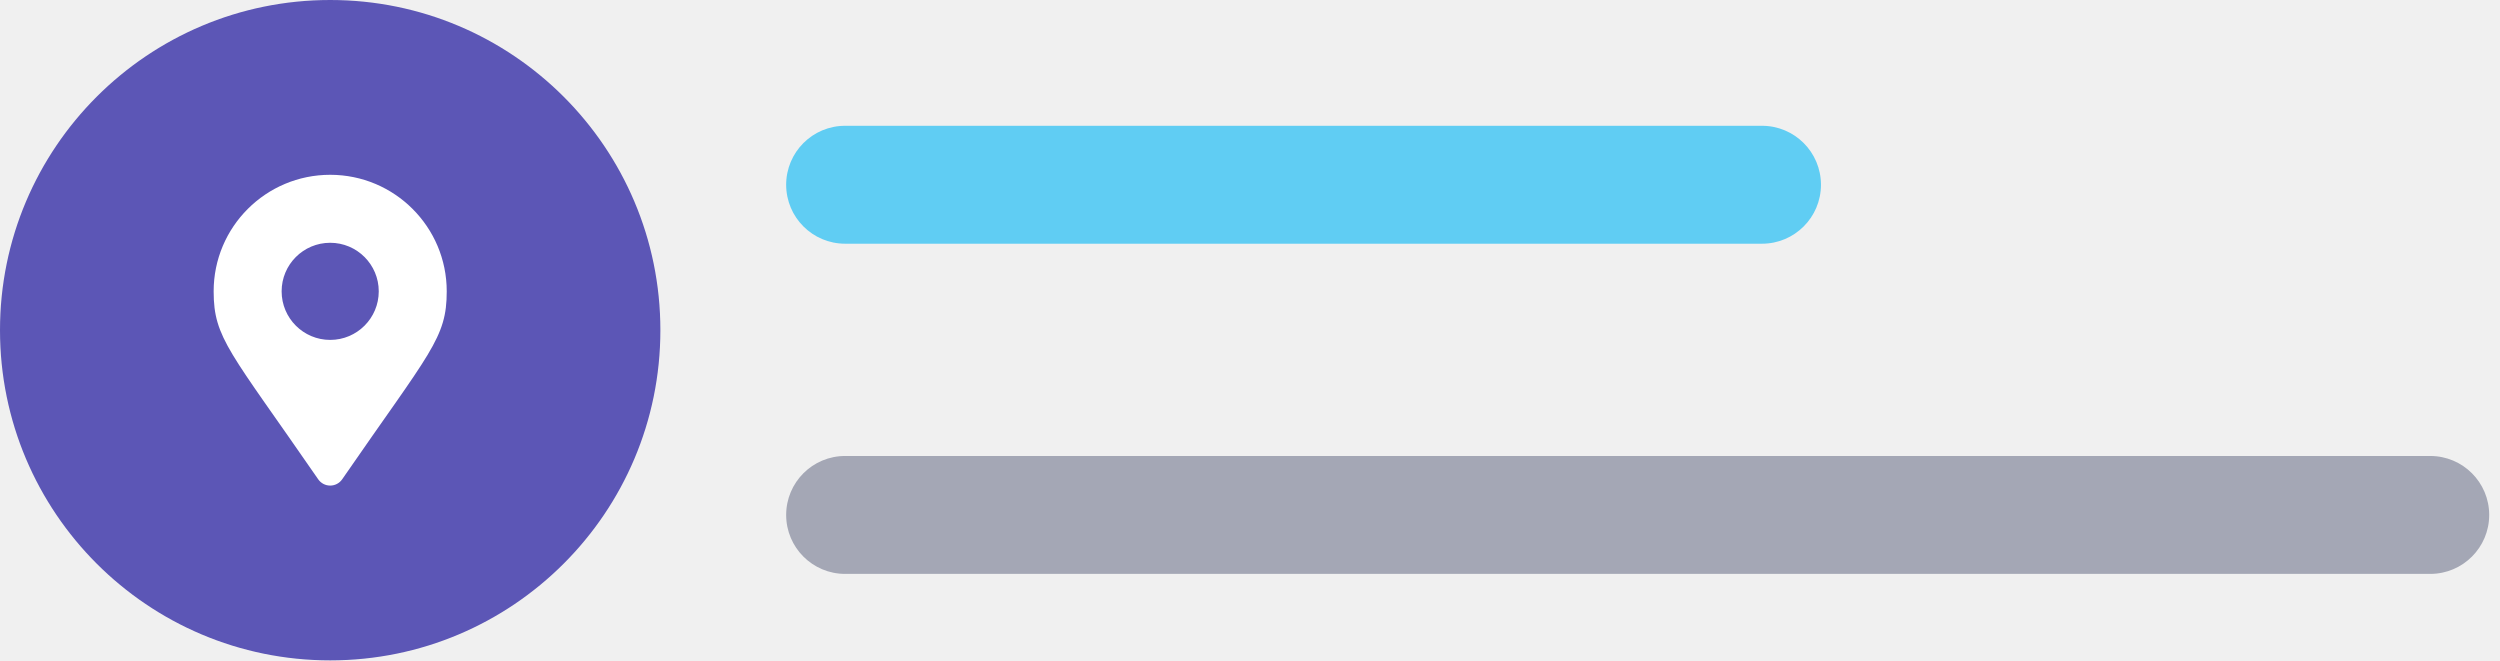
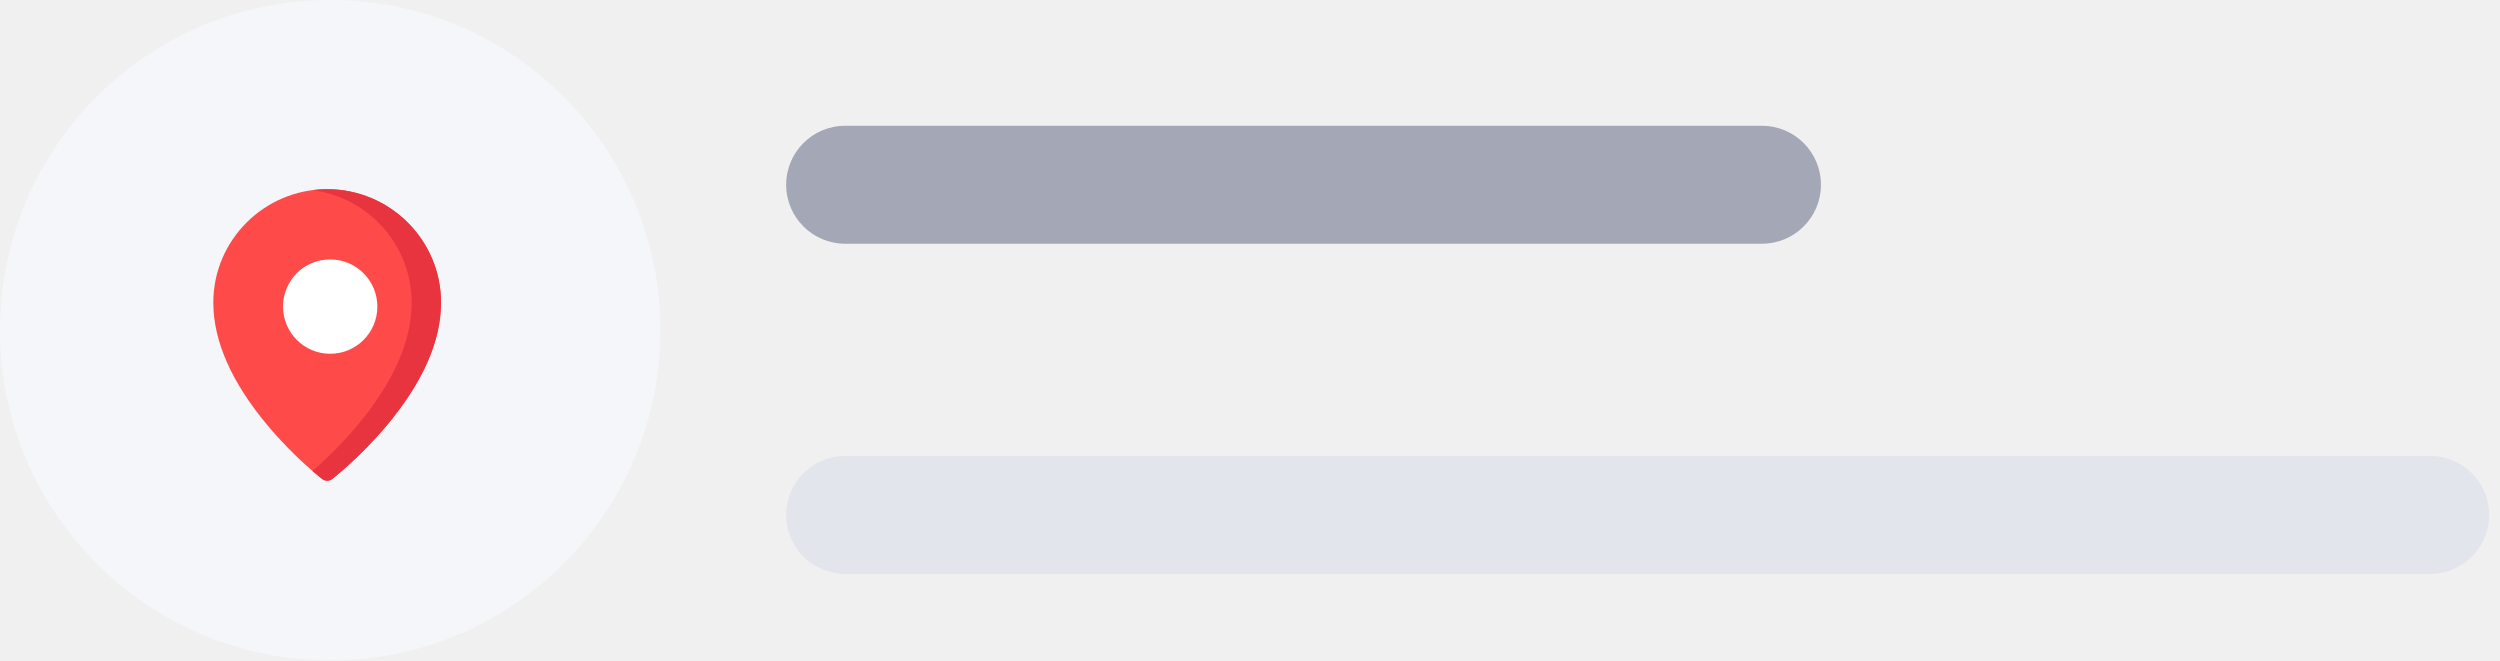
- <svg xmlns="http://www.w3.org/2000/svg" width="159" height="42" viewBox="0 0 159 42">
-   <g fill="none" fill-rule="nonzero">
-     <g>
-       <circle cx="21" cy="21" r="21" fill="#5C56B6" />
-       <path fill="#FFF" d="M20.238 30.484c-5.609-8.132-6.65-8.966-6.65-11.955a7.412 7.412 0 1 1 14.824 0c0 2.989-1.041 3.823-6.65 11.955a.927.927 0 0 1-1.524 0zM21 21.618a3.088 3.088 0 1 0 0-6.177 3.088 3.088 0 0 0 0 6.177z" />
+ <svg xmlns="http://www.w3.org/2000/svg" width="159px" height="42px" viewBox="0 0 159 42" version="1.1">
+   <g id="pages" stroke="none" stroke-width="1" fill="none" fill-rule="evenodd">
+     <g id="componentes-V2" transform="translate(-601, -2114)">
+       <g id="Group-52" transform="translate(581, 2073)">
+         <g id="MapMarker" transform="translate(20, 41)">
+           <g id="Group-30" fill="#F4F6F9" fill-rule="nonzero">
+             <circle id="Oval" cx="21" cy="21" r="21" />
+           </g>
+           <path d="M53.75,15.5 C51.679,15.5 50,13.821 50,11.75 C50,9.679 51.679,8 53.75,8 L112.062,8 C114.134,8 115.812,9.679 115.812,11.75 C115.812,13.821 114.134,15.5 112.062,15.5 L53.75,15.5 Z" id="Line-8" fill="#A4A7B5" fill-rule="nonzero" />
+           <path d="M53.75,36.5 C51.679,36.5 50,34.821 50,32.75 C50,30.679 51.679,29 53.75,29 L154.562,29 C156.634,29 158.312,30.679 158.312,32.75 C158.312,34.821 156.634,36.5 154.562,36.5 L53.75,36.5 Z" id="Line-8" fill="#E3E5ED" fill-rule="nonzero" />
+           <g id="Group-87" transform="translate(13, 12)">
+             <g id="Group-50" transform="translate(-0, 0)">
+               <path d="M7.808,0.032 C3.815,0.032 0.567,3.267 0.567,7.244 C0.567,9.704 1.739,12.345 4.049,15.094 C5.746,17.113 7.42,18.411 7.491,18.466 C7.584,18.538 7.696,18.573 7.808,18.573 C7.919,18.573 8.031,18.538 8.124,18.466 C8.195,18.411 9.869,17.113 11.566,15.094 C13.876,12.345 15.048,9.704 15.048,7.244 C15.048,3.267 11.8,0.032 7.808,0.032 Z M10.489,7.244 C10.489,8.719 9.288,9.915 7.808,9.915 C6.327,9.915 5.126,8.719 5.126,7.244 C5.126,5.769 6.327,4.573 7.808,4.573 C9.288,4.573 10.489,5.769 10.489,7.244 Z" id="Shape" fill="#FF4A4A" fill-rule="nonzero" />
+               <path d="M7.808,0.032 C7.491,0.032 7.179,0.052 6.874,0.092 C10.426,0.55 13.18,3.582 13.18,7.244 C13.18,9.704 12.009,12.345 9.698,15.094 C8.607,16.392 7.526,17.392 6.874,17.955 C7.236,18.268 7.466,18.446 7.491,18.466 C7.584,18.538 7.696,18.573 7.808,18.573 C7.919,18.573 8.031,18.538 8.124,18.466 C8.195,18.411 9.869,17.113 11.566,15.094 C13.876,12.345 15.048,9.704 15.048,7.244 C15.048,3.267 11.8,0.032 7.808,0.032 Z" id="Path" fill="#E7343F" />
+             </g>
+             <path d="M8,10.5 C9.657,10.5 11,9.157 11,7.5 C11,5.843 9.657,4.5 8,4.5 C6.343,4.5 5,5.843 5,7.5 C5,9.157 6.343,10.5 8,10.5 Z" id="Oval" fill="#FFFFFF" fill-rule="nonzero" />
+           </g>
+         </g>
+       </g>
    </g>
-     <path fill="#01B6F5" fill-opacity=".6" d="M53.75 15.5a3.75 3.75 0 0 1 0-7.5h58.313a3.75 3.75 0 1 1 0 7.5H53.75z" />
-     <path fill="#A4A7B5" d="M53.75 36.5a3.75 3.75 0 0 1 0-7.5h100.813a3.75 3.75 0 1 1 0 7.5H53.75z" />
  </g>
</svg>
